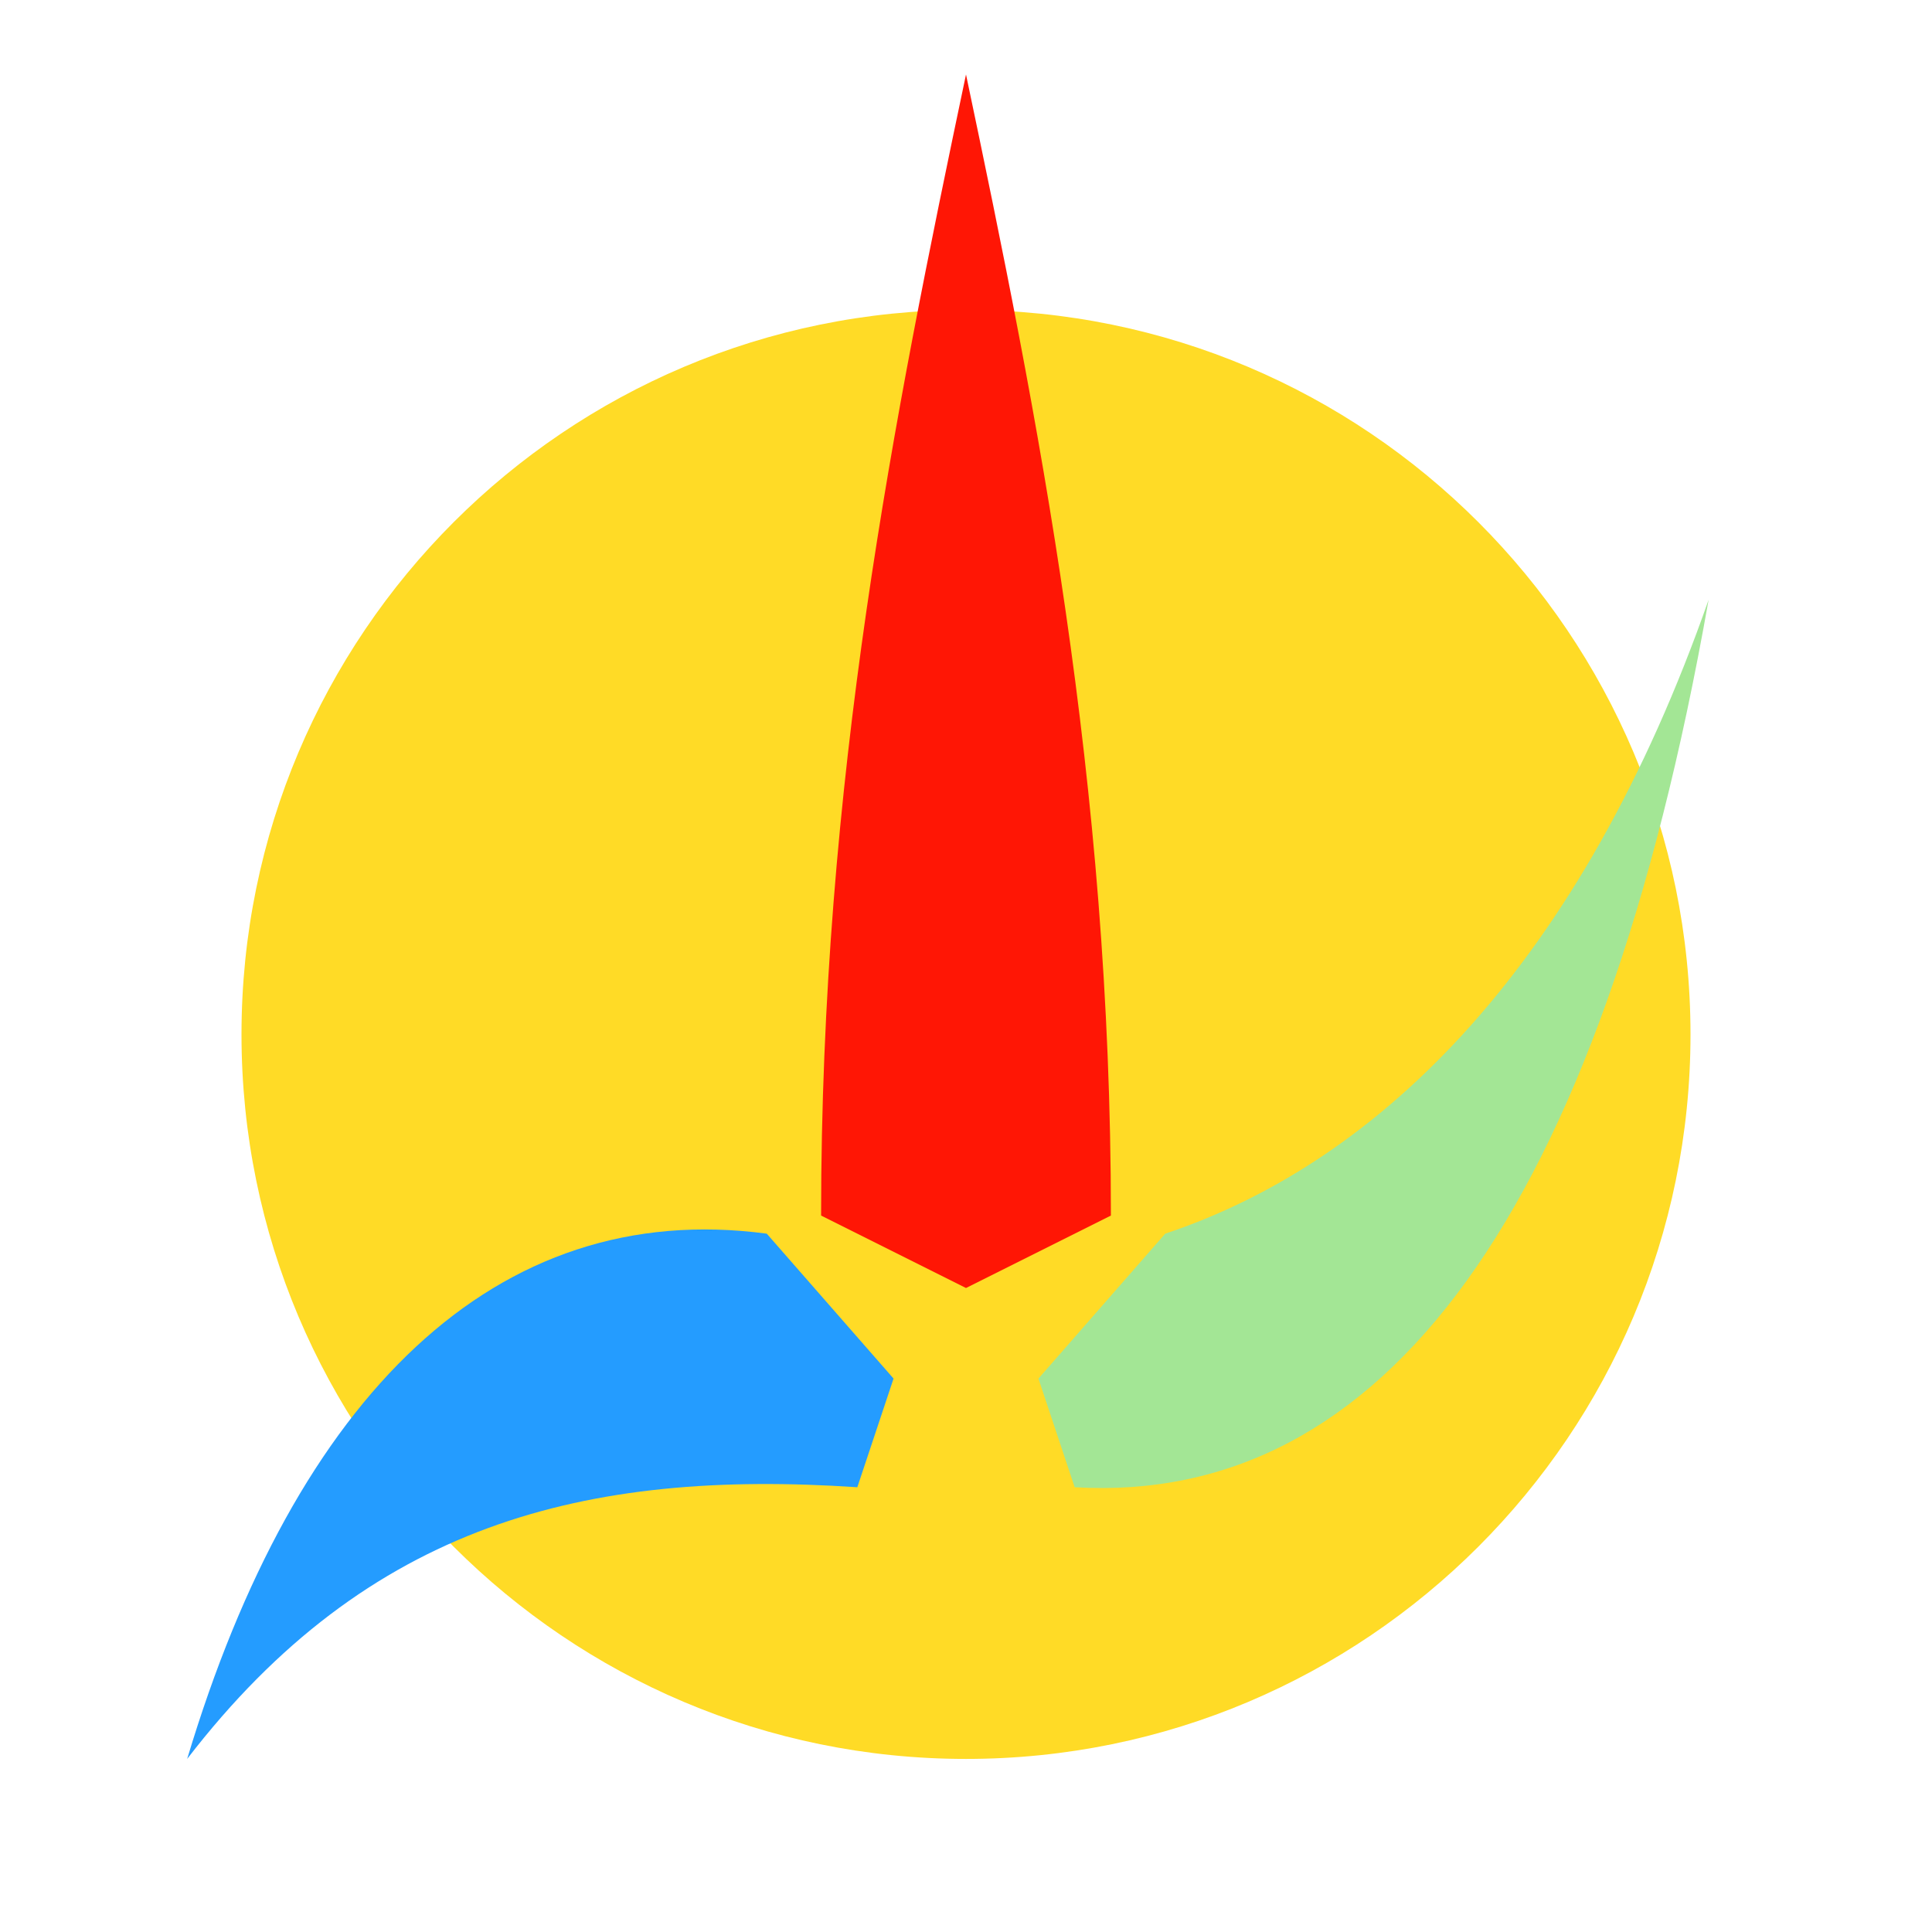
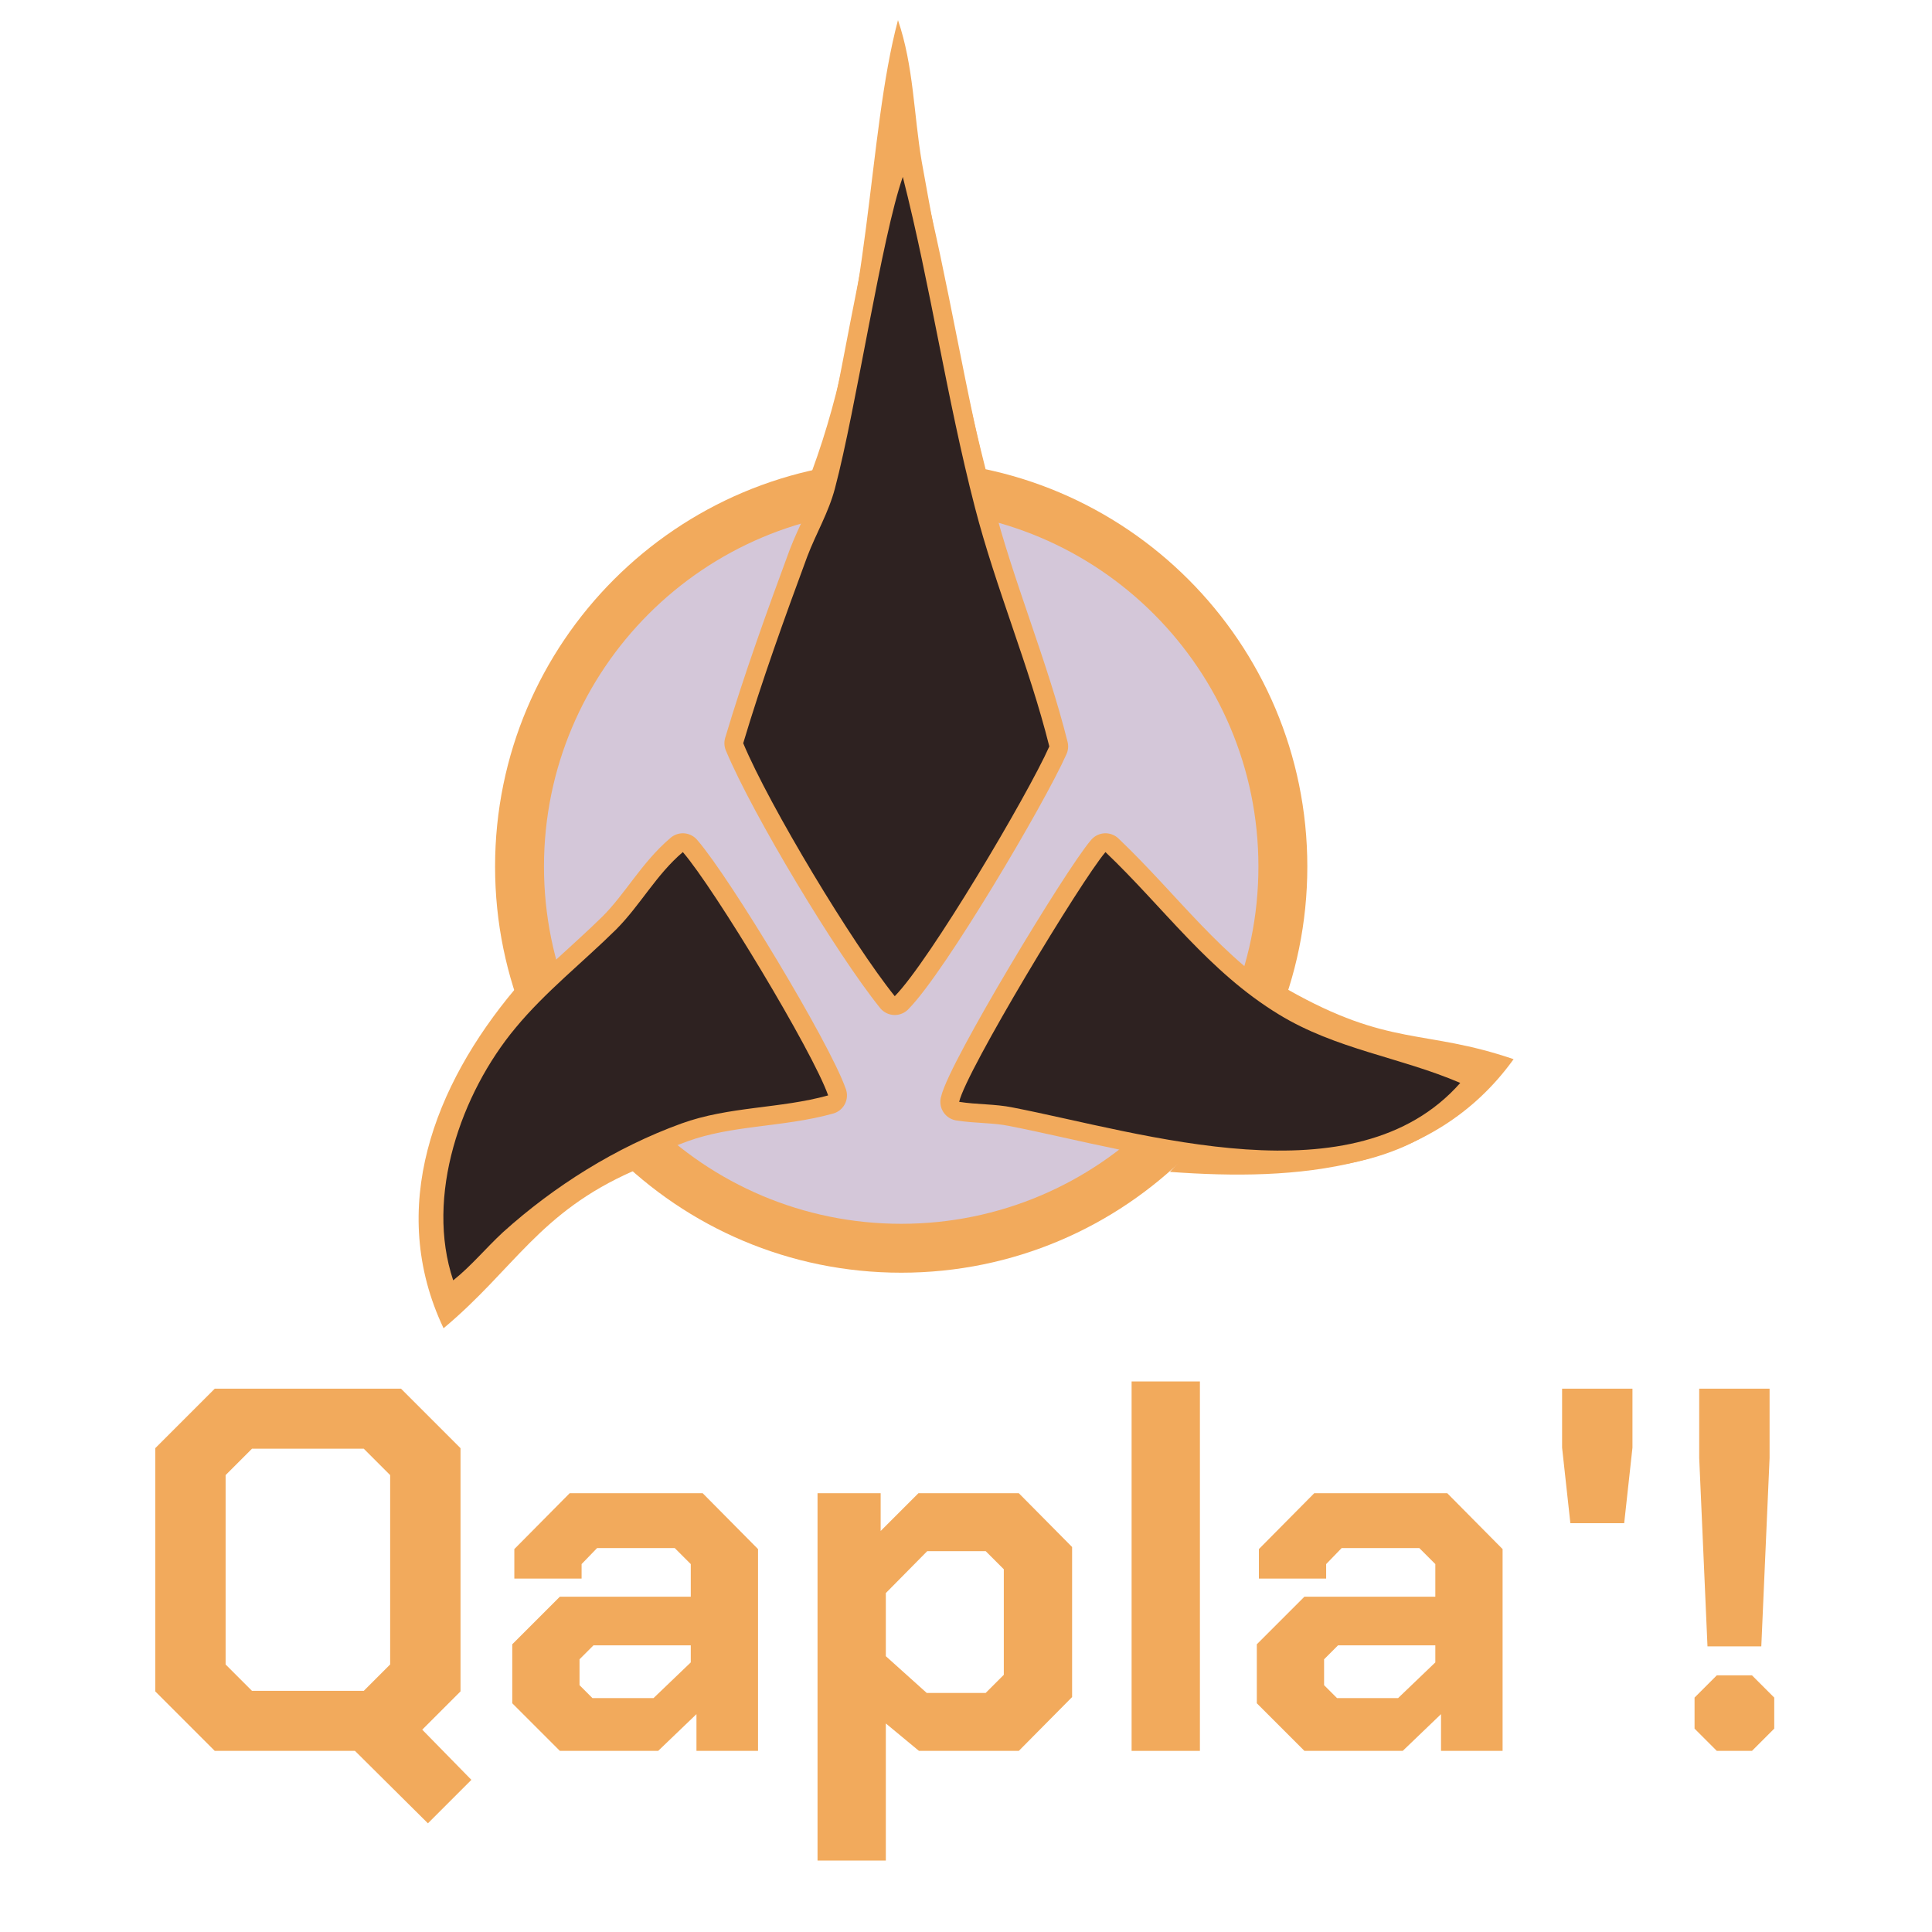
<svg xmlns="http://www.w3.org/2000/svg" viewBox="0 0 96 96" width="96" height="96">
-   <g transform="translate(48.0 46.0) scale(0.9)">
-     <circle cx="0" cy="6" r="40" fill="#ffdb26" />
-     <path d="M-8 16C-8 -8 -4 -28 0 -47C4 -28 8 -8 8 16L0 20Z" fill="#ff1605" />
-     <path d="M-11 17C-26 15 -37 26 -43 46C-33 33 -21 30 -6 31L-4 25Z" fill="#249cff" />
-     <path d="M6 31C23 32 35 16 41 -18C34 2 23 13 11 17L4 25Z" fill="#a3e695" />
+   <defs>
+     <path id="w21" d="M69 566V700H205V566L189 202H85ZM60 43V103L103 146H171L214 103V43L171 0H103Z" />
+     <path id="w27" d="M60 586V700H196V586L180 440H76Z" />
+     <path id="w51" d="M666 -56 582 -140 441 0H170L55 115V585L170 700H530L645 585V115L571 41ZM458 116 509 167V533L458 584H242L191 533V167L242 116Z" />
+     <path id="w61" d="M45 92V206L137 298H390V361L359 392H209L179 361V333H49V390L156 498H413L520 390V0H401V71L327 0H137ZM318 102 390 171V204H202L175 177V127L200 102Z" />
+     <path id="w6c" d="M65 714H197V0H65Z" />
+     <path id="w70" d="M60 498H182V425L255 498H449L552 394V104L449 0H256L192 53V-212H60ZM385 112 420 147V351L385 386H272L192 305V183L271 112Z" />
+   </defs>
+   <circle cx="44.78" cy="43.06" r="20.18" fill="#f2aa5c" />
+   <path d="M40.35 23.40C43.30 22.92 46.04 22.92 48.98 23.34C47.70 18.28 46.72 13.15 45.80 8.03C45.40 5.66 45.40 3.28 44.62 1.00C43.08 6.79 43.34 15.29 40.35 23.40ZM63.97 49.16C62.61 52.71 60.69 55.47 58.13 58.23C64.42 58.69 71.18 58.23 75.21 52.63C70.76 51.11 69.06 52.05 63.97 49.16ZM22.04 66.00C25.56 63.06 26.78 60.25 31.46 58.19C28.84 55.49 26.92 52.69 25.58 49.16C21.58 53.93 19.21 60.03 22.04 66.00Z" fill="#f2aa5c" />
+   <circle cx="44.78" cy="43.06" r="17.75" fill="#d4c7d9" />
+   <path d="M36.93 36.93C38.23 40.04 42.35 46.88 44.46 49.50C46.18 47.76 51.06 39.52 52.14 37.09C51.14 33.09 49.48 29.23 48.44 25.20C47.04 19.78 46.24 14.21 44.86 8.79C43.82 11.73 42.53 20.34 41.49 24.26C41.17 25.48 40.55 26.50 40.11 27.66C38.99 30.69 37.85 33.85 36.93 36.93ZM22.52 63.62C23.42 62.90 24.14 62.02 24.98 61.24C27.54 58.93 30.60 57.01 33.85 55.83C36.21 54.97 38.79 55.09 41.15 54.43C40.39 52.25 35.49 44.14 33.93 42.34C32.61 43.46 31.83 44.96 30.62 46.18C28.98 47.80 27.10 49.28 25.62 51.07C22.90 54.33 21.12 59.45 22.52 63.62ZM47.66 54.75C48.54 54.89 49.44 54.85 50.32 55.03C56.79 56.29 67.34 59.73 72.56 53.81C69.58 52.53 66.40 52.15 63.55 50.41C60.05 48.28 57.83 45.10 54.93 42.34C53.73 43.74 48.00 53.23 47.66 54.75Z" fill="#f2aa5c" stroke="#f2aa5c" stroke-width="1.87" stroke-linejoin="round" />
+   <path d="M36.93 36.93C38.23 40.04 42.35 46.88 44.46 49.50C46.18 47.76 51.06 39.52 52.14 37.09C51.14 33.09 49.48 29.23 48.44 25.20C47.04 19.78 46.24 14.21 44.86 8.79C43.82 11.73 42.53 20.34 41.49 24.26C41.17 25.48 40.55 26.50 40.11 27.66C38.99 30.69 37.85 33.85 36.93 36.93ZM22.52 63.62C23.42 62.90 24.14 62.02 24.98 61.24C27.54 58.93 30.60 57.01 33.85 55.83C36.21 54.97 38.79 55.09 41.15 54.43C40.39 52.25 35.49 44.14 33.93 42.34C32.61 43.46 31.83 44.96 30.62 46.18C28.98 47.80 27.10 49.28 25.62 51.07C22.90 54.33 21.12 59.45 22.52 63.62ZM47.66 54.75C48.54 54.89 49.44 54.85 50.32 55.03C56.79 56.29 67.34 59.73 72.56 53.81C69.58 52.53 66.40 52.15 63.55 50.41C60.05 48.28 57.83 45.10 54.93 42.34C53.73 43.74 48.00 53.23 47.66 54.75Z" fill="#2e2221" />
+   <g transform="translate(6.3 87.0) scale(0.02571 -0.02571)" fill="#f2aa5c">
+     <use href="#w51" x="0" />
+     <use href="#w61" x="700" />
+     <use href="#w70" x="1275" />
+     <use href="#w6c" x="1877" />
+     <use href="#w61" x="2139" />
+     <use href="#w27" x="2714" />
+     <use href="#w21" x="2970" />
  </g>
</svg>
